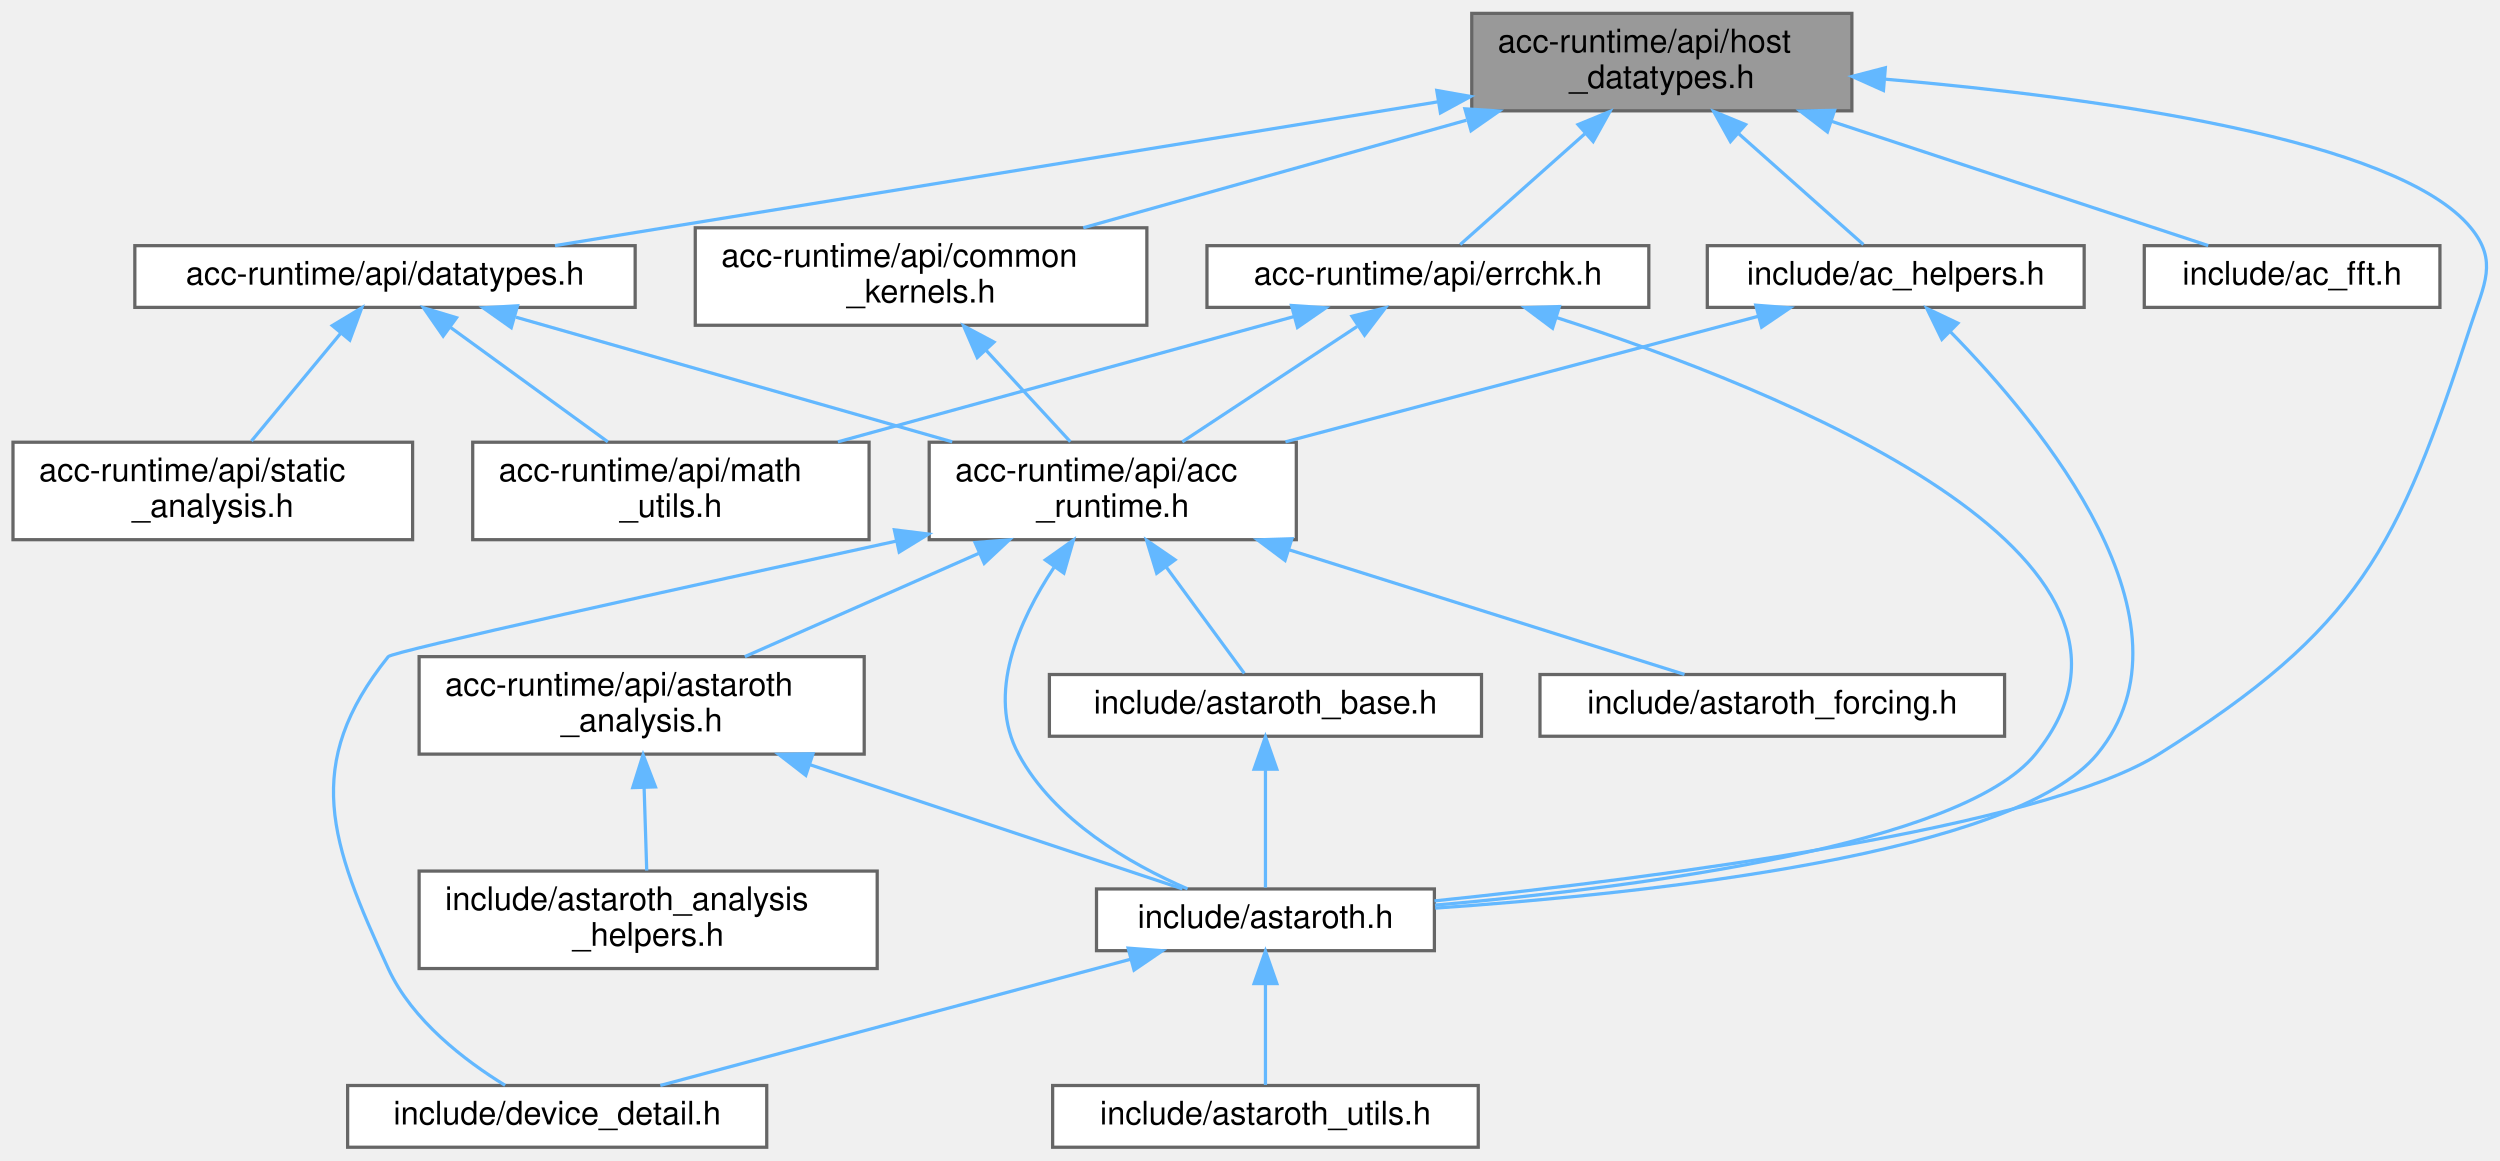
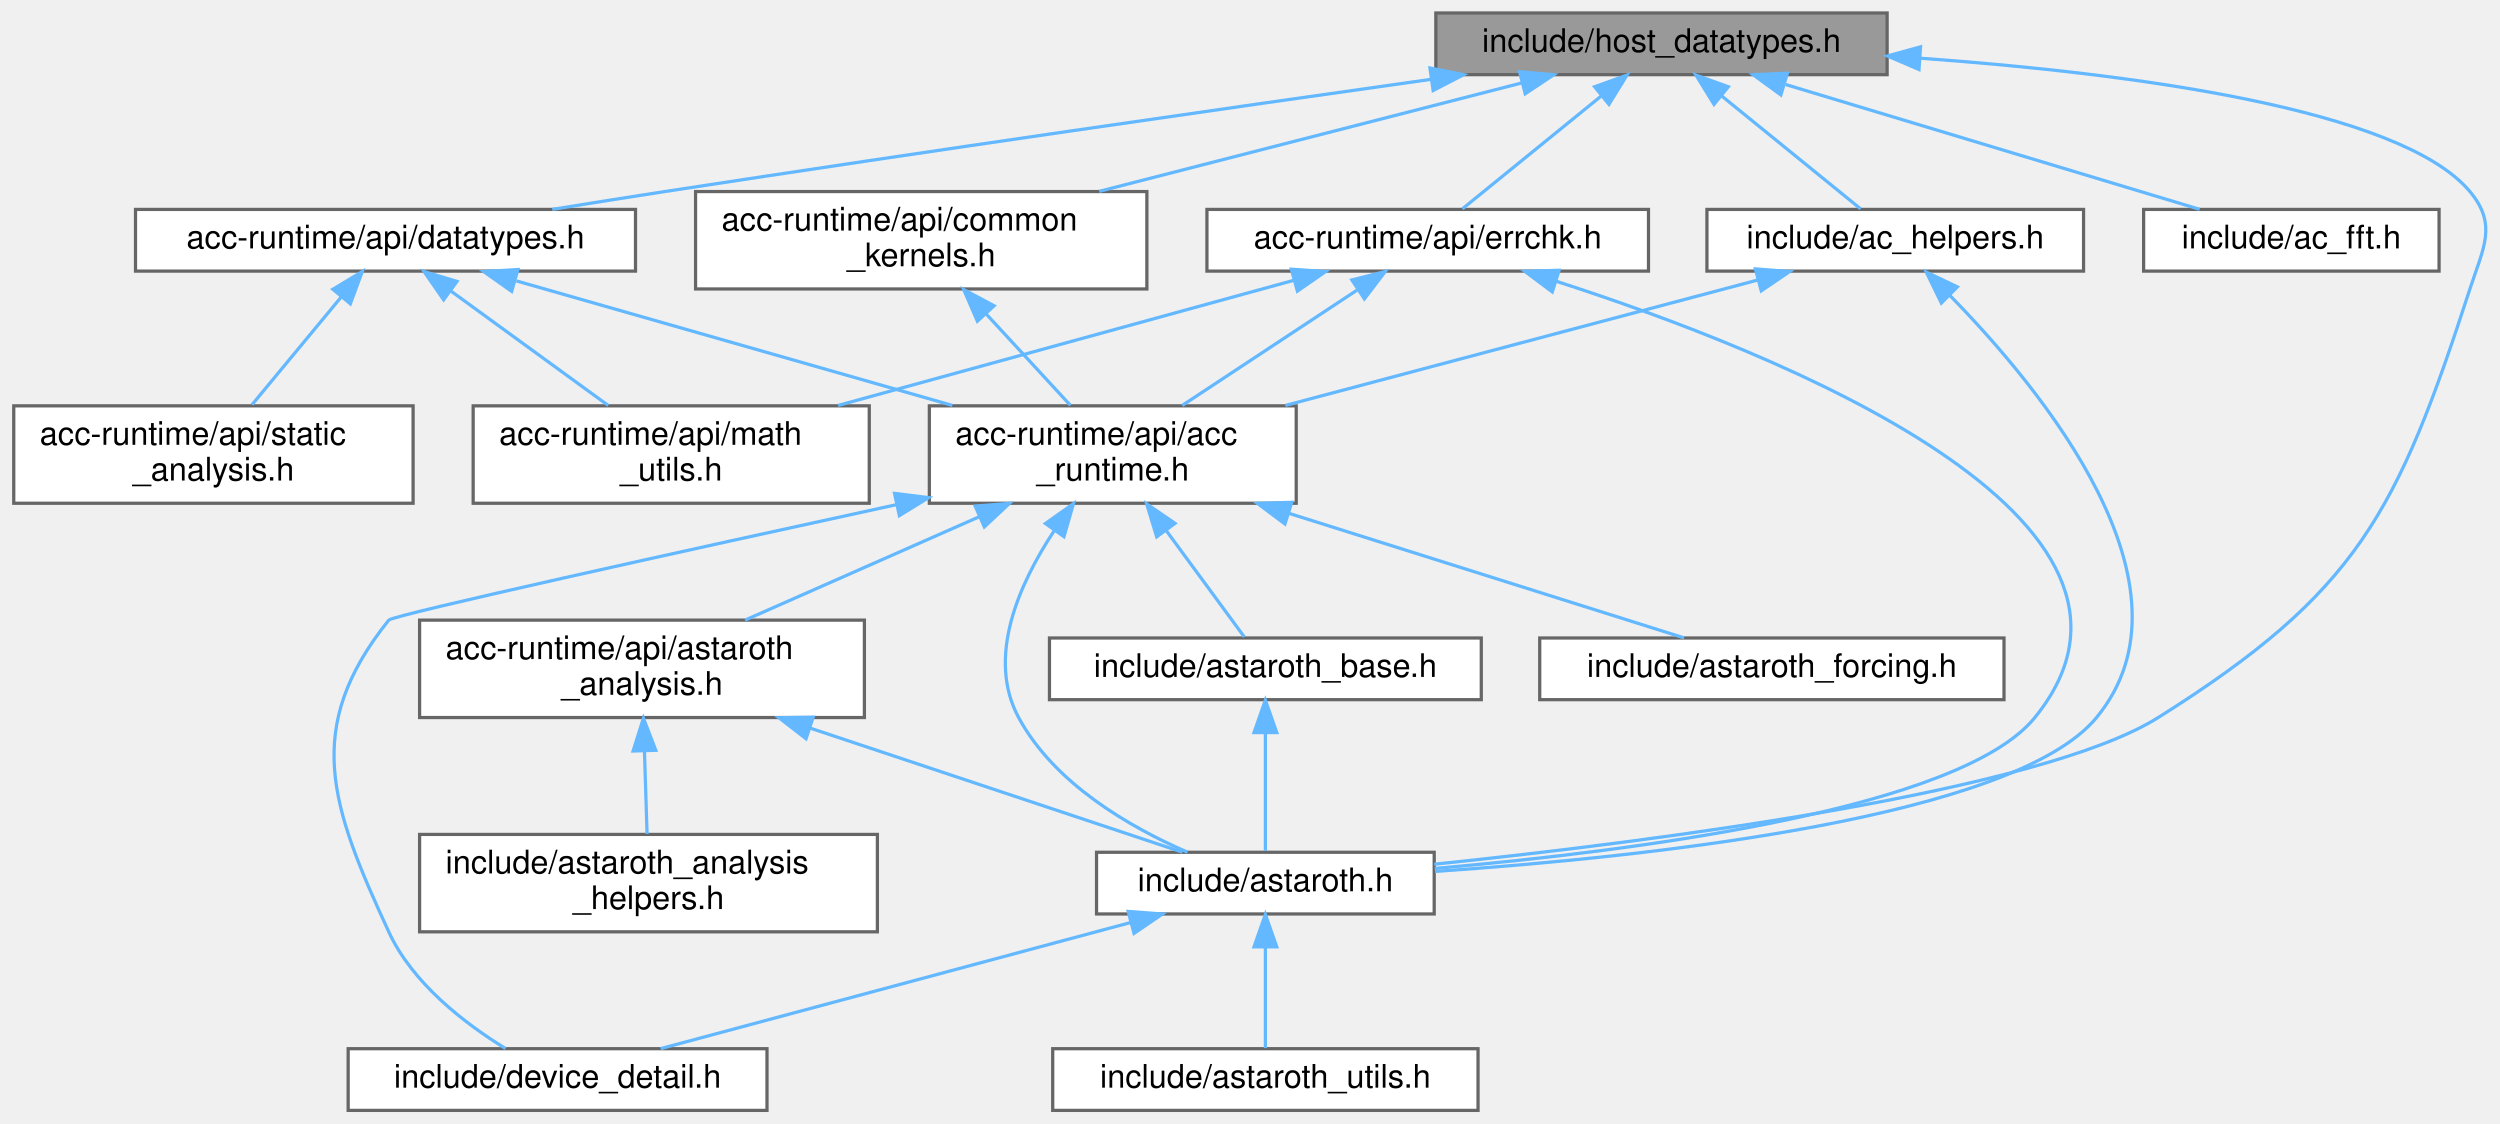
- <svg xmlns="http://www.w3.org/2000/svg" xmlns:xlink="http://www.w3.org/1999/xlink" width="769pt" height="357pt" viewBox="0.00 0.00 769.49 357.00">
-   <g id="graph0" class="graph" transform="scale(1 1) rotate(0) translate(4 353)">
+ <svg xmlns="http://www.w3.org/2000/svg" xmlns:xlink="http://www.w3.org/1999/xlink" width="770pt" height="346pt" viewBox="0.00 0.00 769.53 346.00">
+   <g id="graph0" class="graph" transform="scale(1 1) rotate(0) translate(4 342)">
    <g id="Node000001" class="node">
      <g id="a_Node000001">
        <a xlink:title=" ">
-           <polygon fill="#999999" stroke="#666666" points="566,-349 449,-349 449,-319 566,-319 566,-349" />
-           <text text-anchor="start" x="457" y="-337" font-family="Helvetica,sans-Serif" font-size="10.00">acc-runtime/api/host</text>
-           <text text-anchor="middle" x="507.5" y="-326" font-family="Helvetica,sans-Serif" font-size="10.00">_datatypes.h</text>
+           <polygon fill="#999999" stroke="#666666" points="577,-338 438,-338 438,-319 577,-319 577,-338" />
+           <text text-anchor="middle" x="507.5" y="-326" font-family="Helvetica,sans-Serif" font-size="10.00">include/host_datatypes.h</text>
        </a>
      </g>
    </g>
    <g id="Node000002" class="node">
      <g id="a_Node000002">
        <a xlink:href="common__kernels_8h.html" target="_top" xlink:title=" ">
          <polygon fill="white" stroke="#666666" points="349,-283 210,-283 210,-253 349,-253 349,-283" />
          <text text-anchor="start" x="218" y="-271" font-family="Helvetica,sans-Serif" font-size="10.00">acc-runtime/api/common</text>
          <text text-anchor="middle" x="279.5" y="-260" font-family="Helvetica,sans-Serif" font-size="10.00">_kernels.h</text>
        </a>
      </g>
    </g>
    <g id="edge1_Node000001_Node000002" class="edge">
      <g id="a_edge1_Node000001_Node000002">
        <a xlink:title=" ">
-           <path fill="none" stroke="#63b8ff" d="M447.37,-316.12C410.61,-305.8 364.14,-292.76 329.42,-283.01" />
-           <polygon fill="#63b8ff" stroke="#63b8ff" points="446.89,-319.62 457.46,-318.95 448.78,-312.88 446.89,-319.62" />
+           <path fill="none" stroke="#63b8ff" d="M464.4,-316.44C427.52,-306.98 374.22,-293.3 334.31,-283.06" />
+           <polygon fill="#63b8ff" stroke="#63b8ff" points="463.79,-319.9 474.35,-318.99 465.53,-313.12 463.79,-319.9" />
        </a>
      </g>
    </g>
    <g id="Node000005" class="node">
      <g id="a_Node000005">
        <a xlink:href="astaroth_8h.html" target="_top" xlink:title=" ">
          <polygon fill="white" stroke="#666666" points="437.5,-79.5 333.5,-79.5 333.5,-60.5 437.5,-60.5 437.5,-79.5" />
          <text text-anchor="middle" x="385.5" y="-67.5" font-family="Helvetica,sans-Serif" font-size="10.00">include/astaroth.h</text>
        </a>
      </g>
    </g>
    <g id="edge25_Node000001_Node000005" class="edge">
      <g id="a_edge25_Node000001_Node000005">
        <a xlink:title=" ">
-           <path fill="none" stroke="#63b8ff" d="M576.34,-328.74C641.99,-323.06 734.09,-310.36 756.5,-283 764.95,-272.69 760.62,-265.68 756.5,-253 734.07,-184.01 721.93,-159.59 660.5,-121 624.14,-98.15 506.59,-83 437.51,-75.82" />
-           <polygon fill="#63b8ff" stroke="#63b8ff" points="575.72,-325.27 566.05,-329.59 576.3,-332.25 575.72,-325.27" />
+           <path fill="none" stroke="#63b8ff" d="M587.25,-324.07C651.71,-319.43 735.13,-308.53 756.5,-283 765.06,-272.78 760.62,-265.68 756.5,-253 734.07,-184.01 721.93,-159.59 660.5,-121 624.14,-98.15 506.59,-83 437.51,-75.82" />
+           <polygon fill="#63b8ff" stroke="#63b8ff" points="586.82,-320.59 577.08,-324.76 587.29,-327.58 586.82,-320.59" />
        </a>
      </g>
    </g>
    <g id="Node000011" class="node">
      <g id="a_Node000011">
        <a xlink:href="datatypes_8h.html" target="_top" xlink:title=" ">
          <polygon fill="white" stroke="#666666" points="191.5,-277.5 37.5,-277.5 37.5,-258.5 191.5,-258.5 191.5,-277.5" />
          <text text-anchor="middle" x="114.5" y="-265.5" font-family="Helvetica,sans-Serif" font-size="10.00">acc-runtime/api/datatypes.h</text>
        </a>
      </g>
    </g>
    <g id="edge13_Node000001_Node000011" class="edge">
      <g id="a_edge13_Node000001_Node000011">
        <a xlink:title=" ">
-           <path fill="none" stroke="#63b8ff" d="M438.51,-321.76C360.96,-309.14 236.77,-288.91 166.82,-277.52" />
-           <polygon fill="#63b8ff" stroke="#63b8ff" points="438.23,-325.27 448.66,-323.42 439.36,-318.36 438.23,-325.27" />
+           <path fill="none" stroke="#63b8ff" d="M436.48,-317.56C374.22,-308.77 281.3,-295.43 200.5,-283 189.29,-281.27 177.26,-279.36 165.86,-277.51" />
+           <polygon fill="#63b8ff" stroke="#63b8ff" points="436.19,-321.06 446.58,-318.99 437.17,-314.13 436.19,-321.06" />
        </a>
      </g>
    </g>
    <g id="Node000014" class="node">
      <g id="a_Node000014">
        <a xlink:href="errchk_8h.html" target="_top" xlink:title="Brief info.">
          <polygon fill="white" stroke="#666666" points="503.5,-277.5 367.5,-277.5 367.5,-258.5 503.5,-258.5 503.5,-277.5" />
          <text text-anchor="middle" x="435.5" y="-265.5" font-family="Helvetica,sans-Serif" font-size="10.00">acc-runtime/api/errchk.h</text>
        </a>
      </g>
    </g>
    <g id="edge17_Node000001_Node000014" class="edge">
      <g id="a_edge17_Node000001_Node000014">
        <a xlink:title=" ">
-           <path fill="none" stroke="#63b8ff" d="M483.8,-311.93C470.77,-300.35 455.31,-286.61 445.45,-277.84" />
-           <polygon fill="#63b8ff" stroke="#63b8ff" points="481.72,-314.77 491.52,-318.8 486.37,-309.54 481.72,-314.77" />
+           <path fill="none" stroke="#63b8ff" d="M489.08,-312.54C475.49,-301.49 457.46,-286.84 446.17,-277.67" />
+           <polygon fill="#63b8ff" stroke="#63b8ff" points="486.91,-315.28 496.88,-318.87 491.32,-309.85 486.91,-315.28" />
        </a>
      </g>
    </g>
    <g id="Node000015" class="node">
      <g id="a_Node000015">
        <a xlink:href="ac__fft_8h.html" target="_top" xlink:title=" ">
          <polygon fill="white" stroke="#666666" points="747,-277.5 656,-277.5 656,-258.5 747,-258.5 747,-277.5" />
          <text text-anchor="middle" x="701.5" y="-265.5" font-family="Helvetica,sans-Serif" font-size="10.00">include/ac_fft.h</text>
        </a>
      </g>
    </g>
    <g id="edge21_Node000001_Node000015" class="edge">
      <g id="a_edge21_Node000001_Node000015">
        <a xlink:title=" ">
-           <path fill="none" stroke="#63b8ff" d="M559.83,-315.74C597.34,-303.36 646.24,-287.23 675.68,-277.52" />
-           <polygon fill="#63b8ff" stroke="#63b8ff" points="558.47,-312.5 550.07,-318.95 560.67,-319.15 558.47,-312.5" />
+           <path fill="none" stroke="#63b8ff" d="M545.76,-315.96C583.28,-304.65 639.62,-287.66 673.26,-277.52" />
+           <polygon fill="#63b8ff" stroke="#63b8ff" points="544.27,-312.76 535.71,-318.99 546.29,-319.46 544.27,-312.76" />
        </a>
      </g>
    </g>
    <g id="Node000016" class="node">
      <g id="a_Node000016">
        <a xlink:href="ac__helpers_8h.html" target="_top" xlink:title=" ">
          <polygon fill="white" stroke="#666666" points="637.5,-277.5 521.5,-277.5 521.5,-258.5 637.5,-258.5 637.5,-277.5" />
          <text text-anchor="middle" x="579.5" y="-265.5" font-family="Helvetica,sans-Serif" font-size="10.00">include/ac_helpers.h</text>
        </a>
      </g>
    </g>
    <g id="edge22_Node000001_Node000016" class="edge">
      <g id="a_edge22_Node000001_Node000016">
        <a xlink:title=" ">
-           <path fill="none" stroke="#63b8ff" d="M531.2,-311.93C544.23,-300.35 559.69,-286.61 569.55,-277.84" />
-           <polygon fill="#63b8ff" stroke="#63b8ff" points="528.63,-309.54 523.48,-318.8 533.28,-314.77 528.63,-309.54" />
+           <path fill="none" stroke="#63b8ff" d="M525.92,-312.54C539.51,-301.49 557.54,-286.84 568.83,-277.67" />
+           <polygon fill="#63b8ff" stroke="#63b8ff" points="523.68,-309.85 518.12,-318.87 528.09,-315.28 523.68,-309.85" />
        </a>
      </g>
    </g>
    <g id="Node000003" class="node">
      <g id="a_Node000003">
        <a xlink:href="acc__runtime_8h.html" target="_top" xlink:title=" ">
          <polygon fill="white" stroke="#666666" points="395,-217 282,-217 282,-187 395,-187 395,-217" />
          <text text-anchor="start" x="290" y="-205" font-family="Helvetica,sans-Serif" font-size="10.00">acc-runtime/api/acc</text>
          <text text-anchor="middle" x="338.5" y="-194" font-family="Helvetica,sans-Serif" font-size="10.00">_runtime.h</text>
        </a>
      </g>
    </g>
    <g id="edge2_Node000002_Node000003" class="edge">
      <g id="a_edge2_Node000002_Node000003">
        <a xlink:title=" ">
          <path fill="none" stroke="#63b8ff" d="M299.44,-245.37C308.02,-236.06 317.81,-225.44 325.44,-217.16" />
          <polygon fill="#63b8ff" stroke="#63b8ff" points="296.8,-243.07 292.59,-252.8 301.95,-247.82 296.8,-243.07" />
        </a>
      </g>
    </g>
    <g id="Node000004" class="node">
      <g id="a_Node000004">
        <a xlink:href="astaroth__analysis_8h.html" target="_top" xlink:title=" ">
          <polygon fill="white" stroke="#666666" points="262,-151 125,-151 125,-121 262,-121 262,-151" />
          <text text-anchor="start" x="133" y="-139" font-family="Helvetica,sans-Serif" font-size="10.00">acc-runtime/api/astaroth</text>
          <text text-anchor="middle" x="193.5" y="-128" font-family="Helvetica,sans-Serif" font-size="10.00">_analysis.h</text>
        </a>
      </g>
    </g>
    <g id="edge3_Node000003_Node000004" class="edge">
      <g id="a_edge3_Node000003_Node000004">
        <a xlink:title=" ">
          <path fill="none" stroke="#63b8ff" d="M297.23,-182.78C274.37,-172.69 246.38,-160.34 225.25,-151.01" />
          <polygon fill="#63b8ff" stroke="#63b8ff" points="296.12,-186.12 306.68,-186.95 298.94,-179.71 296.12,-186.12" />
        </a>
      </g>
    </g>
    <g id="edge8_Node000003_Node000005" class="edge">
      <g id="a_edge8_Node000003_Node000005">
        <a xlink:title=" ">
          <path fill="none" stroke="#63b8ff" d="M320.39,-178.43C309.52,-161.98 299.56,-139.43 309.5,-121 320.44,-100.7 343.62,-87.29 361.52,-79.52" />
          <polygon fill="#63b8ff" stroke="#63b8ff" points="317.75,-180.76 326.4,-186.88 323.46,-176.71 317.75,-180.76" />
        </a>
      </g>
    </g>
    <g id="Node000007" class="node">
      <g id="a_Node000007">
        <a xlink:href="device__detail_8h.html" target="_top" xlink:title=" ">
          <polygon fill="white" stroke="#666666" points="232,-19 103,-19 103,0 232,0 232,-19" />
          <text text-anchor="middle" x="167.5" y="-7" font-family="Helvetica,sans-Serif" font-size="10.00">include/device_detail.h</text>
        </a>
      </g>
    </g>
    <g id="edge12_Node000003_Node000007" class="edge">
      <g id="a_edge12_Node000003_Node000007">
        <a xlink:title=" ">
          <path fill="none" stroke="#63b8ff" d="M271.96,-186.59C206.7,-172.39 116.76,-152.58 115.5,-151 88.83,-117.69 97.66,-93.76 115.5,-55 122.85,-39.03 139.09,-26.65 151.47,-19.05" />
          <polygon fill="#63b8ff" stroke="#63b8ff" points="271.28,-190.03 281.8,-188.73 272.77,-183.19 271.28,-190.03" />
        </a>
      </g>
    </g>
    <g id="Node000009" class="node">
      <g id="a_Node000009">
        <a xlink:href="astaroth__base_8h.html" target="_top" xlink:title=" ">
          <polygon fill="white" stroke="#666666" points="452,-145.5 319,-145.5 319,-126.5 452,-126.5 452,-145.5" />
          <text text-anchor="middle" x="385.5" y="-133.5" font-family="Helvetica,sans-Serif" font-size="10.00">include/astaroth_base.h</text>
        </a>
      </g>
    </g>
    <g id="edge9_Node000003_Node000009" class="edge">
      <g id="a_edge9_Node000003_Node000009">
        <a xlink:title=" ">
          <path fill="none" stroke="#63b8ff" d="M354.94,-178.61C363.23,-167.32 372.81,-154.28 379,-145.84" />
          <polygon fill="#63b8ff" stroke="#63b8ff" points="352.03,-176.66 348.93,-186.8 357.67,-180.81 352.03,-176.66" />
        </a>
      </g>
    </g>
    <g id="Node000010" class="node">
      <g id="a_Node000010">
        <a xlink:href="astaroth__forcing_8h.html" target="_top" xlink:title=" ">
          <polygon fill="white" stroke="#666666" points="613,-145.5 470,-145.5 470,-126.5 613,-126.5 613,-145.5" />
          <text text-anchor="middle" x="541.5" y="-133.5" font-family="Helvetica,sans-Serif" font-size="10.00">include/astaroth_forcing.h</text>
        </a>
      </g>
    </g>
    <g id="edge11_Node000003_Node000010" class="edge">
      <g id="a_edge11_Node000003_Node000010">
        <a xlink:title=" ">
          <path fill="none" stroke="#63b8ff" d="M392.76,-183.89C432.07,-171.5 483.55,-155.27 514.48,-145.52" />
          <polygon fill="#63b8ff" stroke="#63b8ff" points="391.53,-180.61 383.05,-186.95 393.64,-187.29 391.53,-180.61" />
        </a>
      </g>
    </g>
    <g id="edge4_Node000004_Node000005" class="edge">
      <g id="a_edge4_Node000004_Node000005">
        <a xlink:title=" ">
          <path fill="none" stroke="#63b8ff" d="M245.29,-117.74C282.41,-105.36 330.81,-89.23 359.95,-79.52" />
          <polygon fill="#63b8ff" stroke="#63b8ff" points="244.02,-114.47 235.64,-120.95 246.23,-121.11 244.02,-114.47" />
        </a>
      </g>
    </g>
    <g id="Node000008" class="node">
      <g id="a_Node000008">
        <a xlink:href="astaroth__analysis__helpers_8h.html" target="_top" xlink:title=" ">
          <polygon fill="white" stroke="#666666" points="266,-85 125,-85 125,-55 266,-55 266,-85" />
          <text text-anchor="start" x="133" y="-73" font-family="Helvetica,sans-Serif" font-size="10.00">include/astaroth_analysis</text>
          <text text-anchor="middle" x="195.5" y="-62" font-family="Helvetica,sans-Serif" font-size="10.00">_helpers.h</text>
        </a>
      </g>
    </g>
    <g id="edge7_Node000004_Node000008" class="edge">
      <g id="a_edge7_Node000004_Node000008">
        <a xlink:title=" ">
          <path fill="none" stroke="#63b8ff" d="M194.26,-110.54C194.53,-101.96 194.82,-92.61 195.06,-85.16" />
          <polygon fill="#63b8ff" stroke="#63b8ff" points="190.76,-110.69 193.94,-120.8 197.75,-110.91 190.76,-110.69" />
        </a>
      </g>
    </g>
    <g id="Node000006" class="node">
      <g id="a_Node000006">
        <a xlink:href="astaroth__utils_8h.html" target="_top" xlink:title="Functions for loading and updating AcMeshInfo.">
          <polygon fill="white" stroke="#666666" points="451,-19 320,-19 320,0 451,0 451,-19" />
          <text text-anchor="middle" x="385.5" y="-7" font-family="Helvetica,sans-Serif" font-size="10.00">include/astaroth_utils.h</text>
        </a>
      </g>
    </g>
    <g id="edge5_Node000005_Node000006" class="edge">
      <g id="a_edge5_Node000005_Node000006">
        <a xlink:title=" ">
          <path fill="none" stroke="#63b8ff" d="M385.5,-50.16C385.5,-39.74 385.5,-27.3 385.5,-19.17" />
          <polygon fill="#63b8ff" stroke="#63b8ff" points="382,-50.37 385.5,-60.37 389,-50.37 382,-50.37" />
        </a>
      </g>
    </g>
    <g id="edge6_Node000005_Node000007" class="edge">
      <g id="a_edge6_Node000005_Node000007">
        <a xlink:title=" ">
          <path fill="none" stroke="#63b8ff" d="M344.12,-57.9C301.97,-46.58 237.52,-29.29 199.24,-19.02" />
          <polygon fill="#63b8ff" stroke="#63b8ff" points="343.24,-61.28 353.8,-60.49 345.05,-54.52 343.24,-61.28" />
        </a>
      </g>
    </g>
    <g id="edge10_Node000009_Node000005" class="edge">
      <g id="a_edge10_Node000009_Node000005">
        <a xlink:title=" ">
          <path fill="none" stroke="#63b8ff" d="M385.5,-116.08C385.5,-104.13 385.5,-89.22 385.5,-79.91" />
          <polygon fill="#63b8ff" stroke="#63b8ff" points="382,-116.37 385.5,-126.37 389,-116.37 382,-116.37" />
        </a>
      </g>
    </g>
    <g id="edge14_Node000011_Node000003" class="edge">
      <g id="a_edge14_Node000011_Node000003">
        <a xlink:title=" ">
          <path fill="none" stroke="#63b8ff" d="M154.81,-255.48C192.46,-244.73 248.76,-228.64 289.1,-217.12" />
          <polygon fill="#63b8ff" stroke="#63b8ff" points="153.36,-252.26 144.71,-258.37 155.29,-258.99 153.36,-252.26" />
        </a>
      </g>
    </g>
    <g id="Node000012" class="node">
      <g id="a_Node000012">
        <a xlink:href="math__utils_8h.html" target="_top" xlink:title="Brief info.">
          <polygon fill="white" stroke="#666666" points="263.5,-217 141.5,-217 141.5,-187 263.5,-187 263.5,-217" />
          <text text-anchor="start" x="149.5" y="-205" font-family="Helvetica,sans-Serif" font-size="10.00">acc-runtime/api/math</text>
          <text text-anchor="middle" x="202.5" y="-194" font-family="Helvetica,sans-Serif" font-size="10.00">_utils.h</text>
        </a>
      </g>
    </g>
    <g id="edge15_Node000011_Node000012" class="edge">
      <g id="a_edge15_Node000011_Node000012">
        <a xlink:title=" ">
          <path fill="none" stroke="#63b8ff" d="M134.69,-252.32C149.23,-241.74 168.73,-227.56 183.09,-217.12" />
          <polygon fill="#63b8ff" stroke="#63b8ff" points="132.4,-249.66 126.37,-258.37 136.51,-255.32 132.4,-249.66" />
        </a>
      </g>
    </g>
    <g id="Node000013" class="node">
      <g id="a_Node000013">
        <a xlink:href="static__analysis_8h.html" target="_top" xlink:title=" ">
          <polygon fill="white" stroke="#666666" points="123,-217 0,-217 0,-187 123,-187 123,-217" />
          <text text-anchor="start" x="8" y="-205" font-family="Helvetica,sans-Serif" font-size="10.00">acc-runtime/api/static</text>
          <text text-anchor="middle" x="61.5" y="-194" font-family="Helvetica,sans-Serif" font-size="10.00">_analysis.h</text>
        </a>
      </g>
    </g>
    <g id="edge16_Node000011_Node000013" class="edge">
      <g id="a_edge16_Node000011_Node000013">
        <a xlink:title=" ">
          <path fill="none" stroke="#63b8ff" d="M100.87,-250.54C92.37,-240.28 81.54,-227.2 73.39,-217.36" />
          <polygon fill="#63b8ff" stroke="#63b8ff" points="98.28,-252.9 107.35,-258.37 103.67,-248.43 98.28,-252.9" />
        </a>
      </g>
    </g>
    <g id="edge18_Node000014_Node000003" class="edge">
      <g id="a_edge18_Node000014_Node000003">
        <a xlink:title=" ">
          <path fill="none" stroke="#63b8ff" d="M413.7,-252.62C397.63,-242.01 375.87,-227.66 359.89,-217.12" />
          <polygon fill="#63b8ff" stroke="#63b8ff" points="412.14,-255.78 422.42,-258.37 416,-249.94 412.14,-255.78" />
        </a>
      </g>
    </g>
    <g id="edge20_Node000014_Node000005" class="edge">
      <g id="a_edge20_Node000014_Node000005">
        <a xlink:title=" ">
          <path fill="none" stroke="#63b8ff" d="M475.02,-255.39C543.43,-233.35 672.08,-182.13 622.5,-121 599.69,-92.87 500.28,-79.96 437.67,-74.52" />
          <polygon fill="#63b8ff" stroke="#63b8ff" points="473.87,-252.09 465.39,-258.43 475.98,-258.76 473.87,-252.09" />
        </a>
      </g>
    </g>
    <g id="edge19_Node000014_Node000012" class="edge">
      <g id="a_edge19_Node000014_Node000012">
        <a xlink:title=" ">
          <path fill="none" stroke="#63b8ff" d="M394.33,-255.69C355.16,-244.93 296.12,-228.72 253.89,-217.12" />
          <polygon fill="#63b8ff" stroke="#63b8ff" points="393.51,-259.09 404.08,-258.37 395.36,-252.34 393.51,-259.09" />
        </a>
      </g>
    </g>
    <g id="edge23_Node000016_Node000003" class="edge">
      <g id="a_edge23_Node000016_Node000003">
        <a xlink:title=" ">
          <path fill="none" stroke="#63b8ff" d="M537.17,-255.76C496.66,-245 435.43,-228.74 391.65,-217.12" />
          <polygon fill="#63b8ff" stroke="#63b8ff" points="536.43,-259.18 547,-258.37 538.23,-252.42 536.43,-259.18" />
        </a>
      </g>
    </g>
    <g id="edge24_Node000016_Node000005" class="edge">
      <g id="a_edge24_Node000016_Node000005">
        <a xlink:title=" ">
          <path fill="none" stroke="#63b8ff" d="M596.32,-251C624.43,-222.33 674.78,-161.41 641.5,-121 616.2,-90.28 504.98,-78.18 437.74,-73.6" />
          <polygon fill="#63b8ff" stroke="#63b8ff" points="593.7,-248.66 589.06,-258.19 598.63,-253.64 593.7,-248.66" />
        </a>
      </g>
    </g>
  </g>
</svg>
